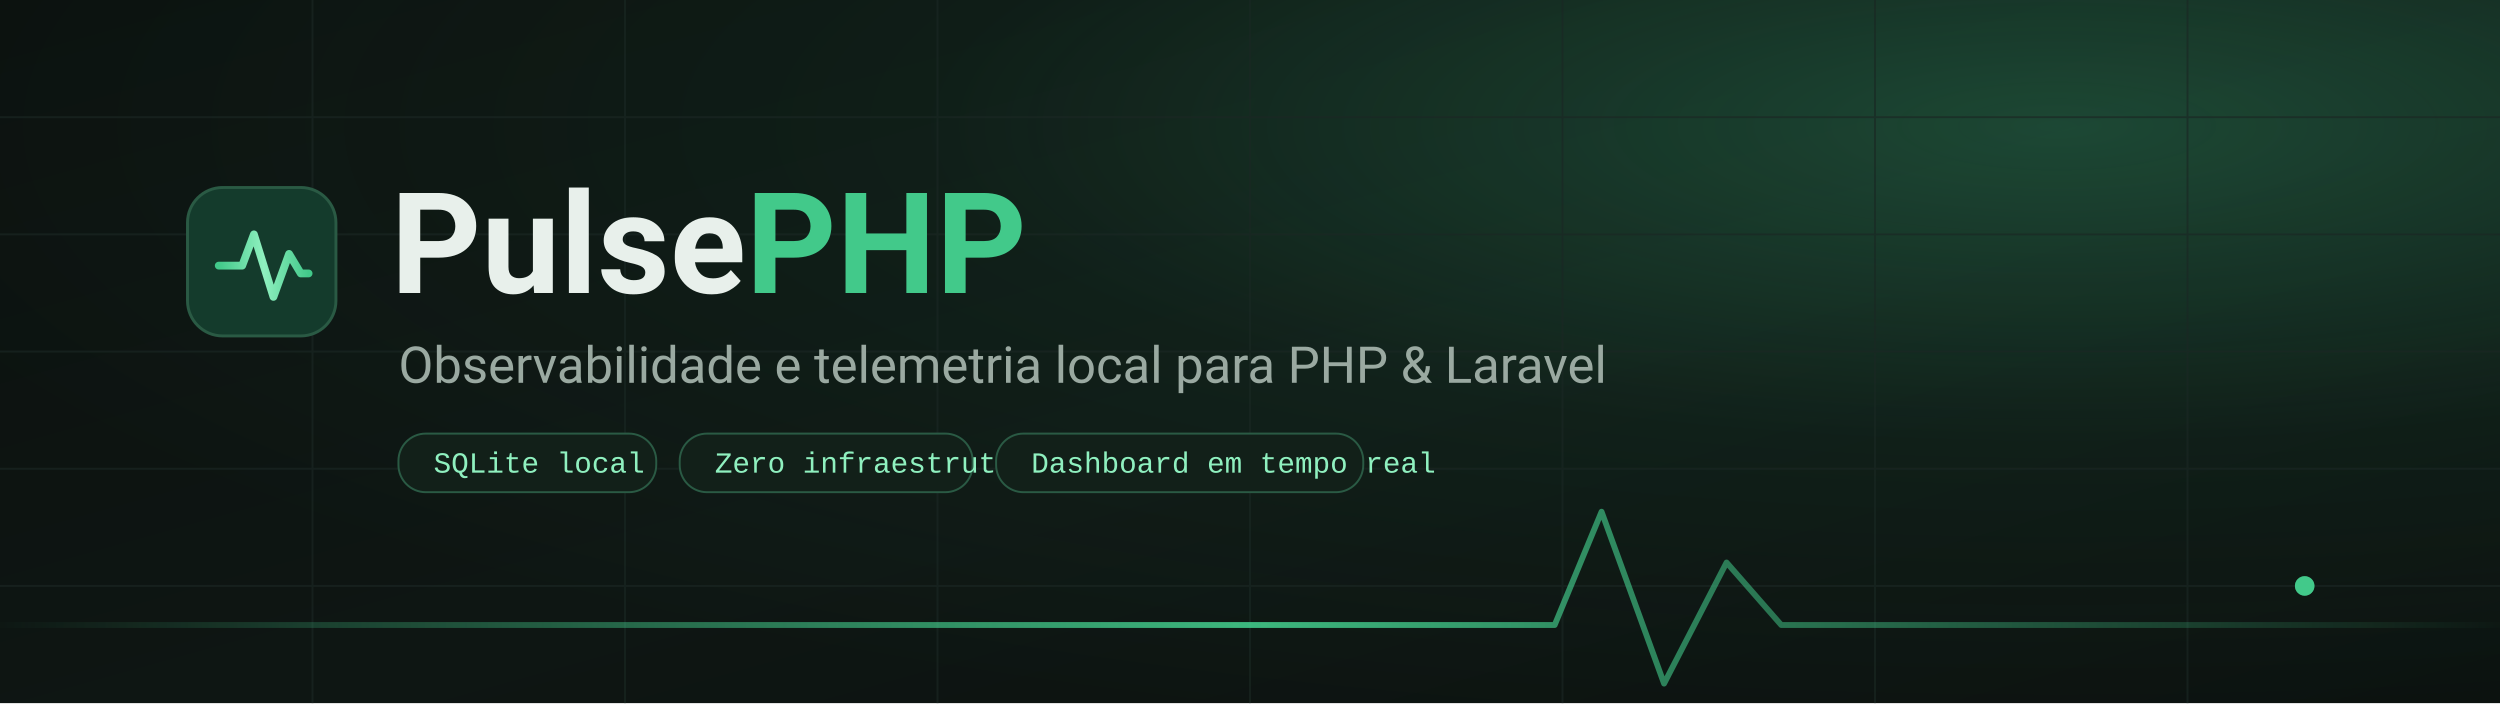
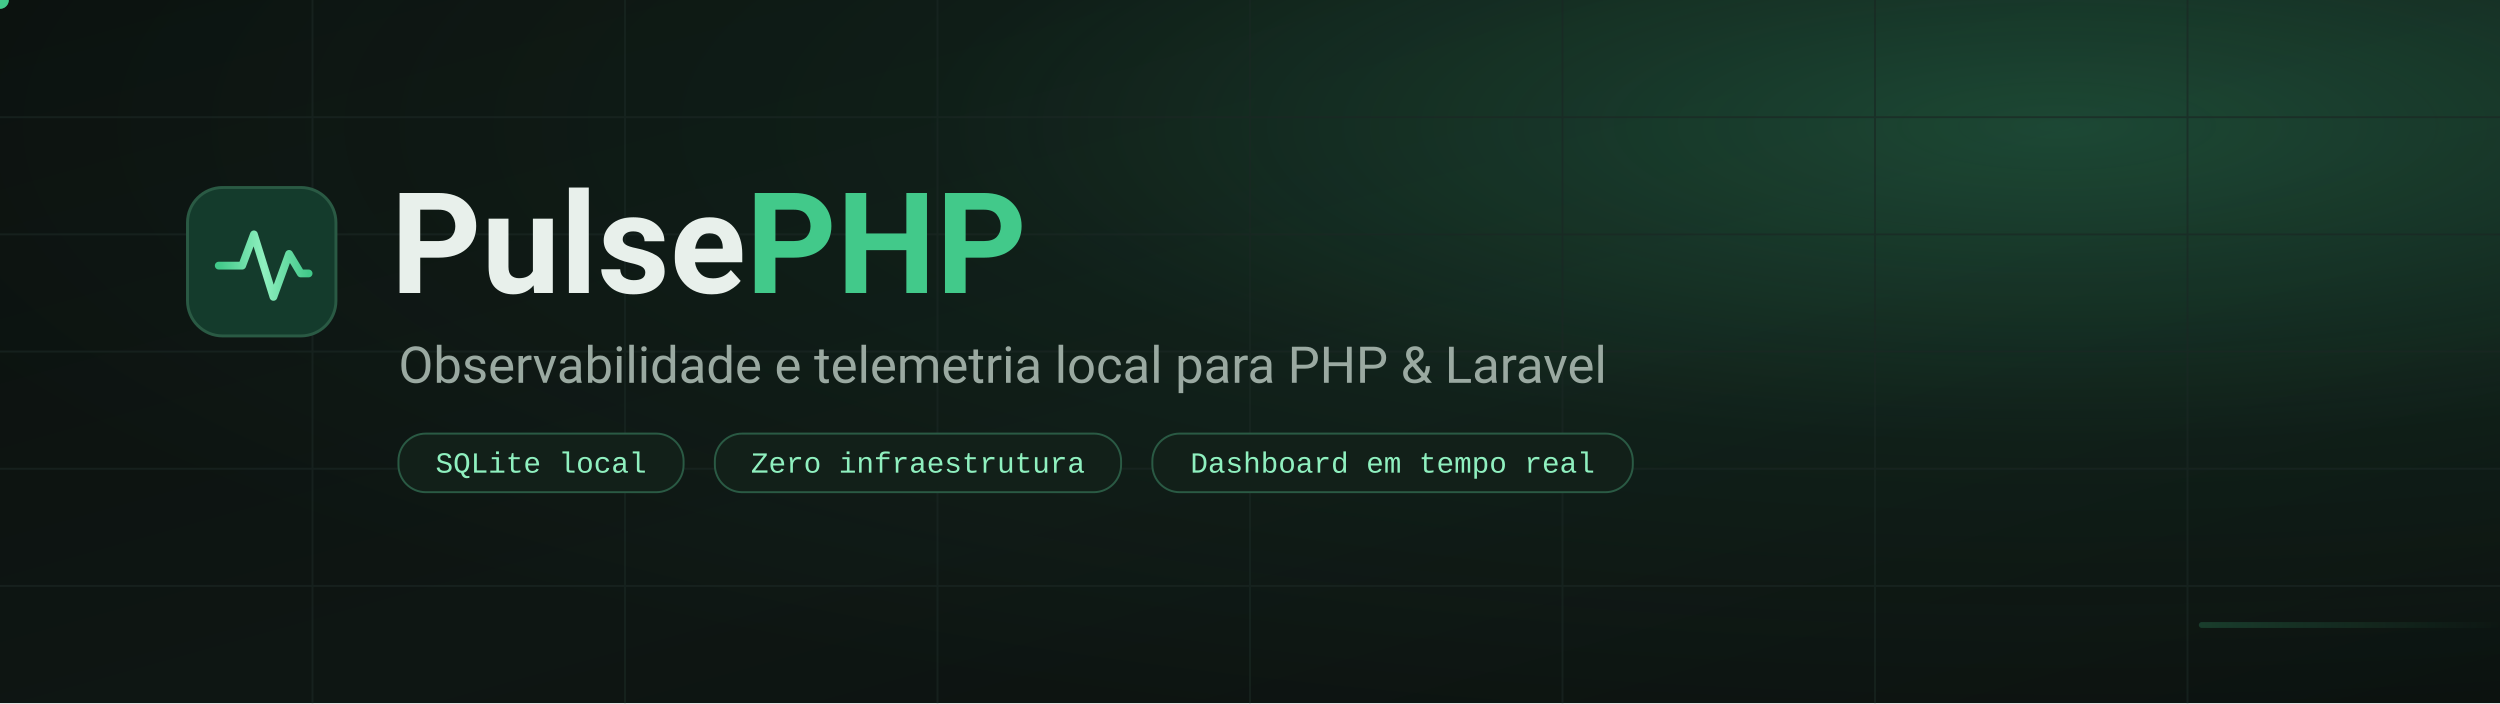
<svg xmlns="http://www.w3.org/2000/svg" width="1280" height="360" viewBox="0 0 1280 360" role="img" aria-label="PulsePHP — observabilidade local para PHP e Laravel">
  <defs>
    <linearGradient id="bg" x1="0" y1="0" x2="1" y2="1">
      <stop offset="0" stop-color="#0b100e" />
      <stop offset="0.55" stop-color="#0e1613" />
      <stop offset="1" stop-color="#0b100e" />
    </linearGradient>
    <radialGradient id="glow" cx="0.82" cy="0.18" r="0.9">
      <stop offset="0" stop-color="#42c98a" stop-opacity="0.28" />
      <stop offset="0.5" stop-color="#42c98a" stop-opacity="0.06" />
      <stop offset="1" stop-color="#42c98a" stop-opacity="0" />
    </radialGradient>
    <linearGradient id="pulse" x1="0" y1="0" x2="1" y2="0">
      <stop offset="0" stop-color="#42c98a" />
      <stop offset="0.5" stop-color="#8ff0bf" />
      <stop offset="1" stop-color="#42c98a" />
    </linearGradient>
    <linearGradient id="stroke" x1="0" y1="0" x2="1" y2="0">
      <stop offset="0" stop-color="#42c98a" stop-opacity="0" />
      <stop offset="0.5" stop-color="#42c98a" stop-opacity="0.9" />
      <stop offset="1" stop-color="#42c98a" stop-opacity="0" />
    </linearGradient>
    <style>
      .title { font-family: 'Segoe UI', Roboto, Helvetica, Arial, sans-serif; font-weight: 700; }
      .sub   { font-family: 'Segoe UI', Roboto, Helvetica, Arial, sans-serif; font-weight: 400; }
      .mono  { font-family: 'Cascadia Code', Consolas, 'Courier New', monospace; }
    </style>
  </defs>
  <rect width="1280" height="360" fill="url(#bg)" />
  <rect width="1280" height="360" fill="url(#glow)" />
  <g stroke="#1a2723" stroke-width="1" opacity="0.65">
    <path d="M0 60 H1280 M0 120 H1280 M0 180 H1280 M0 240 H1280 M0 300 H1280" />
    <path d="M160 0 V360 M320 0 V360 M480 0 V360 M640 0 V360 M800 0 V360 M960 0 V360 M1120 0 V360" />
  </g>
  <g transform="translate(96 96)">
    <rect width="76" height="76" rx="18" fill="#143b2c" stroke="#2a5a44" stroke-width="1.5" />
    <path d="M16 40 H28 L34 24 L44 56 L52 34 L58 44 H62" fill="none" stroke="url(#pulse)" stroke-width="4" stroke-linecap="round" stroke-linejoin="round" />
  </g>
  <text x="200" y="150" class="title" font-size="72" fill="#e8f0eb">Pulse<tspan fill="#42c98a">PHP</tspan>
  </text>
  <text x="204" y="196" class="sub" font-size="26" fill="#9aa9a1">Observabilidade e telemetria local para PHP &amp; Laravel</text>
-   <g class="mono" font-size="15">
-     <rect x="204" y="222" rx="14" ry="14" width="132" height="30" fill="#122019" stroke="#2a5a44" />
-     <text x="222" y="242" fill="#8ff0bf">SQLite local</text>
-     <rect x="348" y="222" rx="14" ry="14" width="150" height="30" fill="#122019" stroke="#2a5a44" />
-     <text x="366" y="242" fill="#8ff0bf">Zero infraestrutura</text>
-     <rect x="510" y="222" rx="14" ry="14" width="188" height="30" fill="#122019" stroke="#2a5a44" />
-     <text x="528" y="242" fill="#8ff0bf">Dashboard em tempo real</text>
+   <g class="mono" font-size="15" text-anchor="middle">
+     <rect x="204" y="222" rx="14" ry="14" width="146" height="30" fill="#122019" stroke="#2a5a44" />
+     <text x="277" y="242" fill="#8ff0bf">SQLite local</text>
+     <rect x="366" y="222" rx="14" ry="14" width="208" height="30" fill="#122019" stroke="#2a5a44" />
+     <text x="470" y="242" fill="#8ff0bf">Zero infraestrutura</text>
+     <rect x="590" y="222" rx="14" ry="14" width="246" height="30" fill="#122019" stroke="#2a5a44" />
+     <text x="713" y="242" fill="#8ff0bf">Dashboard em tempo real</text>
  </g>
-   <path d="M0 320 H760 L796 320 L820 262 L852 350 L884 288 L912 320 H1280" fill="none" stroke="url(#stroke)" stroke-width="3" stroke-linejoin="round" />
-   <circle cx="1180" cy="300" r="5" fill="#42c98a" />
-   <circle cx="1180" cy="300" r="5" fill="#42c98a" opacity="0.5">
-     <animate attributeName="r" values="5;16;5" dur="2.4s" repeatCount="indefinite" />
-     <animate attributeName="opacity" values="0.5;0;0.5" dur="2.4s" repeatCount="indefinite" />
-   </circle>
+   <defs>
+     <linearGradient id="stroke" x1="0%" y1="0%" x2="100%" y2="0%">
+       <stop offset="0%" stop-color="#42c98a" stop-opacity="0.2" />
+       <stop offset="100%" stop-color="#42c98a" stop-opacity="1" />
+     </linearGradient>
+   </defs>
+   <path id="ecg-path" d="M0 320 H760 L796 320 L820 262 L852 350 L884 288 L912 320 H1280" fill="none" stroke="url(#stroke)" stroke-width="3" stroke-linejoin="round" stroke-linecap="round" stroke-dasharray="1280" stroke-dashoffset="1280">
+     <animate attributeName="stroke-dashoffset" values="1280; 0; -1280" dur="2.4s" repeatCount="indefinite" keyTimes="0; 0.75; 1" calcMode="linear" />
+   </path>
+   <g>
+     <circle cx="0" cy="0" r="4.5" fill="#42c98a" />
+     <circle cx="0" cy="0" r="4.5" fill="#42c98a" opacity="0.6">
+       <animate attributeName="r" values="4.5;14;4.5" dur="1.2s" repeatCount="indefinite" />
+       <animate attributeName="opacity" values="0.7;0;0.7" dur="1.2s" repeatCount="indefinite" />
+     </circle>
+     <animateMotion dur="2.4s" repeatCount="indefinite" keyPoints="0; 1; 1" keyTimes="0; 0.75; 1" calcMode="linear">
+       <mpath href="#ecg-path" />
+     </animateMotion>
+     <animate attributeName="opacity" values="1; 1; 0; 0" keyTimes="0; 0.74; 0.75; 1" dur="2.4s" repeatCount="indefinite" />
+   </g>
</svg>
